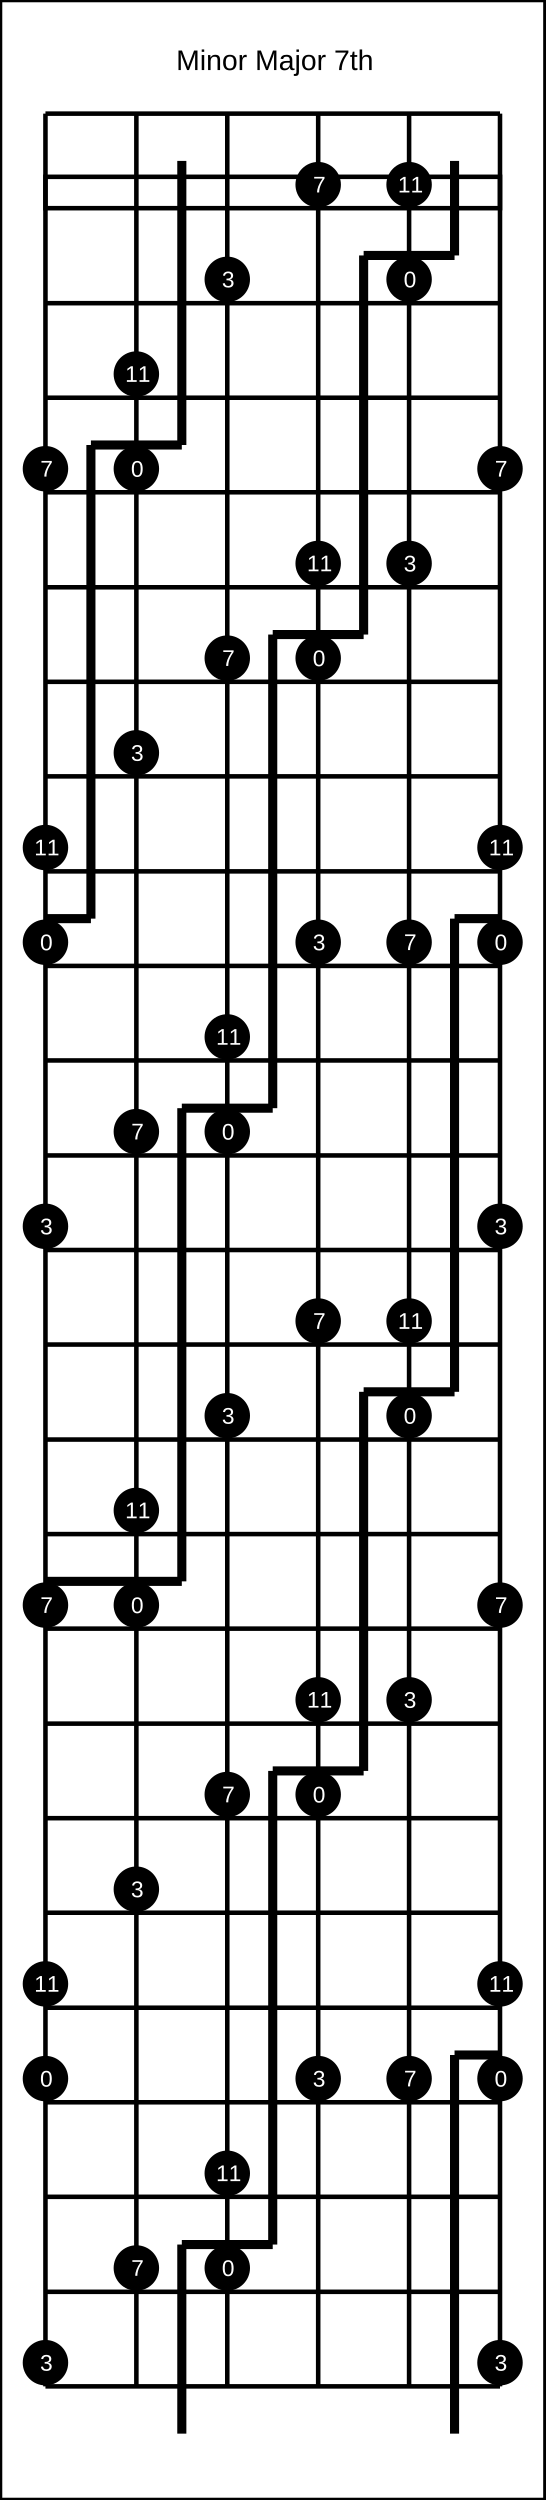
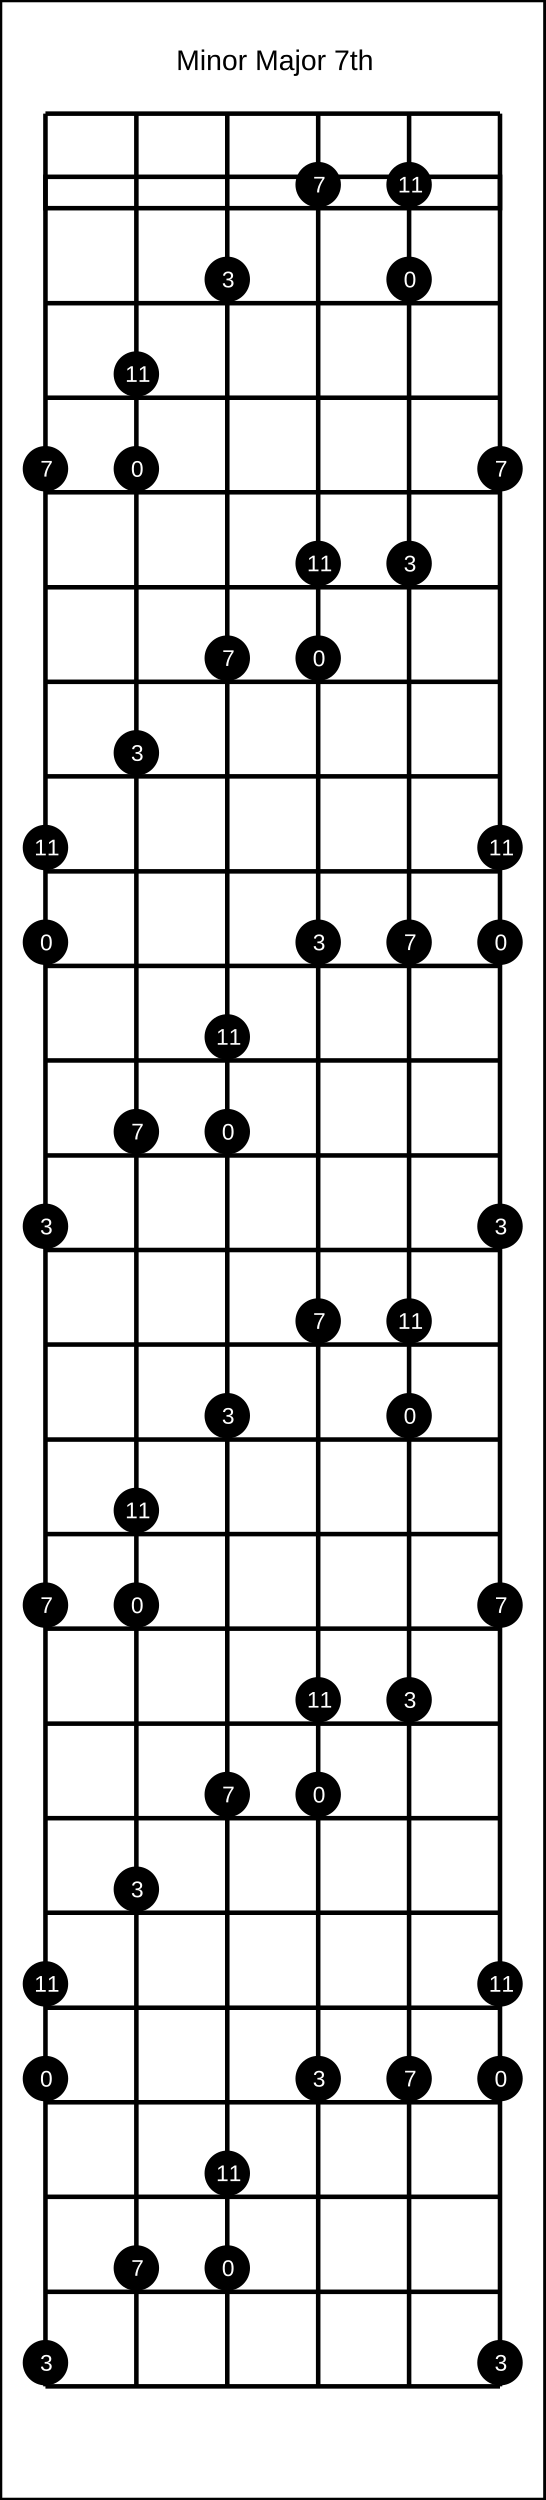
<svg xmlns="http://www.w3.org/2000/svg" xmlns:xlink="http://www.w3.org/1999/xlink" width="240pt" height="1100pt" viewBox="0 0 240 1100" version="1.1">
  <defs>
    <g>
      <symbol overflow="visible" id="glyph0-0">
        <path style="stroke:none;" d="M 1.25 -8.594 L 8.125 -8.594 L 8.125 0 L 1.25 0 Z M 1.719 -8.141 L 1.719 -0.469 L 7.656 -0.469 L 7.656 -8.141 Z M 1.719 -8.141 " />
      </symbol>
      <symbol overflow="visible" id="glyph0-1">
        <path style="stroke:none;" d="M 8.344 0 L 8.344 -5.734 C 8.344 -6.367 8.359 -6.977 8.391 -7.562 C 8.191 -6.832 8.016 -6.266 7.859 -5.859 L 5.641 0 L 4.812 0 L 2.562 -5.859 L 2.219 -6.891 L 2.016 -7.562 L 2.031 -6.891 L 2.062 -5.734 L 2.062 0 L 1.031 0 L 1.031 -8.594 L 2.562 -8.594 L 4.844 -2.641 C 4.926 -2.398 5.004 -2.141 5.078 -1.859 C 5.148 -1.586 5.203 -1.391 5.234 -1.266 C 5.266 -1.43 5.332 -1.68 5.438 -2.016 C 5.539 -2.348 5.609 -2.555 5.641 -2.641 L 7.891 -8.594 L 9.391 -8.594 L 9.391 0 Z M 8.344 0 " />
      </symbol>
      <symbol overflow="visible" id="glyph0-2">
        <path style="stroke:none;" d="M 0.844 -8.016 L 0.844 -9.062 L 1.938 -9.062 L 1.938 -8.016 Z M 0.844 0 L 0.844 -6.609 L 1.938 -6.609 L 1.938 0 Z M 0.844 0 " />
      </symbol>
      <symbol overflow="visible" id="glyph0-3">
        <path style="stroke:none;" d="M 5.031 0 L 5.031 -4.188 C 5.031 -4.625 4.988 -4.961 4.906 -5.203 C 4.82 -5.441 4.688 -5.613 4.5 -5.719 C 4.312 -5.82 4.035 -5.875 3.672 -5.875 C 3.141 -5.875 2.723 -5.691 2.422 -5.328 C 2.117 -4.973 1.969 -4.473 1.969 -3.828 L 1.969 0 L 0.859 0 L 0.859 -5.188 C 0.859 -5.957 0.848 -6.43 0.828 -6.609 L 1.875 -6.609 C 1.875 -6.586 1.875 -6.531 1.875 -6.438 C 1.883 -6.352 1.891 -6.25 1.891 -6.125 C 1.898 -6.008 1.91 -5.789 1.922 -5.469 L 1.938 -5.469 C 2.188 -5.926 2.477 -6.25 2.812 -6.438 C 3.145 -6.625 3.555 -6.719 4.047 -6.719 C 4.773 -6.719 5.305 -6.535 5.641 -6.172 C 5.973 -5.816 6.141 -5.227 6.141 -4.406 L 6.141 0 Z M 5.031 0 " />
      </symbol>
      <symbol overflow="visible" id="glyph0-4">
        <path style="stroke:none;" d="M 6.422 -3.312 C 6.422 -2.156 6.164 -1.289 5.656 -0.719 C 5.156 -0.156 4.422 0.125 3.453 0.125 C 2.484 0.125 1.754 -0.164 1.266 -0.75 C 0.773 -1.344 0.531 -2.195 0.531 -3.312 C 0.531 -5.582 1.516 -6.719 3.484 -6.719 C 4.492 -6.719 5.234 -6.441 5.703 -5.891 C 6.18 -5.336 6.422 -4.477 6.422 -3.312 Z M 5.281 -3.312 C 5.281 -4.219 5.145 -4.879 4.875 -5.297 C 4.602 -5.711 4.145 -5.922 3.5 -5.922 C 2.863 -5.922 2.398 -5.707 2.109 -5.281 C 1.816 -4.863 1.672 -4.207 1.672 -3.312 C 1.672 -2.438 1.812 -1.781 2.094 -1.344 C 2.383 -0.906 2.832 -0.688 3.438 -0.688 C 4.094 -0.688 4.562 -0.895 4.844 -1.312 C 5.133 -1.738 5.281 -2.406 5.281 -3.312 Z M 5.281 -3.312 " />
      </symbol>
      <symbol overflow="visible" id="glyph0-5">
        <path style="stroke:none;" d="M 0.859 0 L 0.859 -5.062 C 0.859 -5.531 0.848 -6.047 0.828 -6.609 L 1.875 -6.609 C 1.906 -5.859 1.922 -5.406 1.922 -5.25 L 1.938 -5.25 C 2.113 -5.82 2.316 -6.207 2.547 -6.406 C 2.773 -6.613 3.098 -6.719 3.516 -6.719 C 3.66 -6.719 3.805 -6.703 3.953 -6.672 L 3.953 -5.656 C 3.805 -5.695 3.613 -5.719 3.375 -5.719 C 2.914 -5.719 2.566 -5.52 2.328 -5.125 C 2.086 -4.738 1.969 -4.176 1.969 -3.438 L 1.969 0 Z M 0.859 0 " />
      </symbol>
      <symbol overflow="visible" id="glyph0-6">
        <path style="stroke:none;" d="" />
      </symbol>
      <symbol overflow="visible" id="glyph0-7">
        <path style="stroke:none;" d="M 2.531 0.125 C 1.863 0.125 1.363 -0.047 1.031 -0.391 C 0.695 -0.742 0.531 -1.227 0.531 -1.844 C 0.531 -2.531 0.754 -3.055 1.203 -3.422 C 1.648 -3.785 2.375 -3.977 3.375 -4 L 4.859 -4.031 L 4.859 -4.391 C 4.859 -4.922 4.742 -5.301 4.516 -5.531 C 4.297 -5.77 3.941 -5.891 3.453 -5.891 C 2.953 -5.891 2.586 -5.805 2.359 -5.641 C 2.141 -5.473 2.008 -5.207 1.969 -4.844 L 0.828 -4.938 C 1.016 -6.125 1.895 -6.719 3.469 -6.719 C 4.301 -6.719 4.926 -6.523 5.344 -6.141 C 5.758 -5.766 5.969 -5.219 5.969 -4.5 L 5.969 -1.656 C 5.969 -1.332 6.008 -1.086 6.094 -0.922 C 6.188 -0.754 6.352 -0.672 6.594 -0.672 C 6.695 -0.672 6.816 -0.688 6.953 -0.719 L 6.953 -0.031 C 6.672 0.031 6.391 0.062 6.109 0.062 C 5.703 0.062 5.406 -0.039 5.219 -0.25 C 5.031 -0.469 4.926 -0.805 4.906 -1.266 L 4.859 -1.266 C 4.578 -0.754 4.25 -0.395 3.875 -0.188 C 3.508 0.02 3.062 0.125 2.531 0.125 Z M 2.781 -0.703 C 3.176 -0.703 3.531 -0.789 3.844 -0.969 C 4.164 -1.156 4.414 -1.406 4.594 -1.719 C 4.77 -2.039 4.859 -2.375 4.859 -2.719 L 4.859 -3.266 L 3.656 -3.234 C 3.145 -3.223 2.754 -3.172 2.484 -3.078 C 2.223 -2.984 2.02 -2.832 1.875 -2.625 C 1.727 -2.414 1.656 -2.148 1.656 -1.828 C 1.656 -1.461 1.75 -1.18 1.938 -0.984 C 2.133 -0.797 2.414 -0.703 2.781 -0.703 Z M 2.781 -0.703 " />
      </symbol>
      <symbol overflow="visible" id="glyph0-8">
        <path style="stroke:none;" d="M 0.844 -8.016 L 0.844 -9.062 L 1.938 -9.062 L 1.938 -8.016 Z M 1.938 0.812 C 1.938 1.438 1.812 1.891 1.562 2.172 C 1.32 2.453 0.957 2.594 0.469 2.594 C 0.156 2.594 -0.102 2.578 -0.312 2.547 L -0.312 1.688 L 0.078 1.734 C 0.359 1.734 0.555 1.656 0.672 1.5 C 0.785 1.352 0.844 1.07 0.844 0.656 L 0.844 -6.609 L 1.938 -6.609 Z M 1.938 0.812 " />
      </symbol>
      <symbol overflow="visible" id="glyph0-9">
        <path style="stroke:none;" d="M 6.328 -7.703 C 5.441 -6.359 4.816 -5.305 4.453 -4.547 C 4.098 -3.785 3.828 -3.035 3.641 -2.297 C 3.461 -1.555 3.375 -0.789 3.375 0 L 2.234 0 C 2.234 -1.094 2.461 -2.25 2.922 -3.469 C 3.391 -4.688 4.172 -6.086 5.266 -7.672 L 0.641 -7.672 L 0.641 -8.594 L 6.328 -8.594 Z M 6.328 -7.703 " />
      </symbol>
      <symbol overflow="visible" id="glyph0-10">
        <path style="stroke:none;" d="M 3.375 -0.047 C 3.02 0.047 2.648 0.094 2.266 0.094 C 1.391 0.094 0.953 -0.398 0.953 -1.391 L 0.953 -5.797 L 0.188 -5.797 L 0.188 -6.609 L 1 -6.609 L 1.312 -8.078 L 2.047 -8.078 L 2.047 -6.609 L 3.266 -6.609 L 3.266 -5.797 L 2.047 -5.797 L 2.047 -1.641 C 2.047 -1.316 2.098 -1.094 2.203 -0.969 C 2.305 -0.844 2.488 -0.781 2.75 -0.781 C 2.895 -0.781 3.102 -0.805 3.375 -0.859 Z M 3.375 -0.047 " />
      </symbol>
      <symbol overflow="visible" id="glyph0-11">
        <path style="stroke:none;" d="M 1.938 -5.469 C 2.164 -5.906 2.445 -6.223 2.781 -6.422 C 3.113 -6.617 3.535 -6.719 4.047 -6.719 C 4.766 -6.719 5.289 -6.539 5.625 -6.188 C 5.969 -5.832 6.141 -5.238 6.141 -4.406 L 6.141 0 L 5.031 0 L 5.031 -4.188 C 5.031 -4.656 4.988 -5 4.906 -5.219 C 4.82 -5.445 4.68 -5.613 4.484 -5.719 C 4.285 -5.82 4.016 -5.875 3.672 -5.875 C 3.16 -5.875 2.75 -5.691 2.438 -5.328 C 2.125 -4.973 1.969 -4.492 1.969 -3.891 L 1.969 0 L 0.859 0 L 0.859 -9.062 L 1.969 -9.062 L 1.969 -6.703 C 1.969 -6.453 1.957 -6.191 1.938 -5.922 C 1.926 -5.66 1.922 -5.508 1.922 -5.469 Z M 1.938 -5.469 " />
      </symbol>
      <symbol overflow="visible" id="glyph1-0">
        <path style="stroke:none;" d="M 1 -6.875 L 6.5 -6.875 L 6.5 0 L 1 0 Z M 1.375 -6.516 L 1.375 -0.375 L 6.125 -0.375 L 6.125 -6.516 Z M 1.375 -6.516 " />
      </symbol>
      <symbol overflow="visible" id="glyph1-1">
        <path style="stroke:none;" d="M 5.172 -3.438 C 5.172 -2.289 4.969 -1.414 4.562 -0.812 C 4.156 -0.207 3.555 0.094 2.766 0.094 C 1.973 0.094 1.379 -0.203 0.984 -0.797 C 0.586 -1.398 0.391 -2.281 0.391 -3.438 C 0.391 -4.625 0.582 -5.508 0.969 -6.094 C 1.352 -6.688 1.961 -6.984 2.797 -6.984 C 3.609 -6.984 4.207 -6.688 4.594 -6.094 C 4.977 -5.5 5.172 -4.613 5.172 -3.438 Z M 4.281 -3.438 C 4.281 -4.438 4.164 -5.156 3.938 -5.594 C 3.707 -6.039 3.328 -6.266 2.797 -6.266 C 2.254 -6.266 1.863 -6.047 1.625 -5.609 C 1.395 -5.172 1.281 -4.445 1.281 -3.438 C 1.281 -2.469 1.398 -1.754 1.641 -1.297 C 1.879 -0.848 2.258 -0.625 2.781 -0.625 C 3.301 -0.625 3.68 -0.852 3.922 -1.312 C 4.16 -1.77 4.281 -2.477 4.281 -3.438 Z M 4.281 -3.438 " />
      </symbol>
      <symbol overflow="visible" id="glyph1-2">
        <path style="stroke:none;" d="M 5.125 -1.906 C 5.125 -1.27 4.922 -0.773 4.516 -0.422 C 4.109 -0.078 3.531 0.094 2.781 0.094 C 2.094 0.094 1.539 -0.062 1.125 -0.375 C 0.707 -0.688 0.457 -1.148 0.375 -1.766 L 1.297 -1.844 C 1.41 -1.031 1.906 -0.625 2.781 -0.625 C 3.227 -0.625 3.578 -0.734 3.828 -0.953 C 4.078 -1.172 4.203 -1.492 4.203 -1.922 C 4.203 -2.297 4.055 -2.586 3.766 -2.797 C 3.484 -3.016 3.07 -3.125 2.531 -3.125 L 2.031 -3.125 L 2.031 -3.875 L 2.516 -3.875 C 2.992 -3.875 3.363 -3.977 3.625 -4.188 C 3.895 -4.406 4.031 -4.695 4.031 -5.062 C 4.031 -5.438 3.922 -5.727 3.703 -5.938 C 3.484 -6.156 3.16 -6.266 2.734 -6.266 C 2.348 -6.266 2.035 -6.164 1.797 -5.969 C 1.555 -5.77 1.414 -5.488 1.375 -5.125 L 0.5 -5.188 C 0.562 -5.75 0.789 -6.188 1.188 -6.5 C 1.594 -6.82 2.113 -6.984 2.75 -6.984 C 3.438 -6.984 3.973 -6.82 4.359 -6.5 C 4.742 -6.176 4.938 -5.727 4.938 -5.156 C 4.938 -4.719 4.812 -4.359 4.562 -4.078 C 4.312 -3.805 3.953 -3.625 3.484 -3.531 L 3.484 -3.516 C 4.004 -3.453 4.406 -3.273 4.688 -2.984 C 4.977 -2.703 5.125 -2.344 5.125 -1.906 Z M 5.125 -1.906 " />
      </symbol>
      <symbol overflow="visible" id="glyph1-3">
        <path style="stroke:none;" d="M 5.062 -6.172 C 4.352 -5.098 3.852 -4.254 3.562 -3.641 C 3.281 -3.035 3.066 -2.438 2.922 -1.844 C 2.773 -1.25 2.703 -0.633 2.703 0 L 1.781 0 C 1.781 -0.875 1.969 -1.797 2.344 -2.766 C 2.719 -3.742 3.336 -4.867 4.203 -6.141 L 0.516 -6.141 L 0.516 -6.875 L 5.062 -6.875 Z M 5.062 -6.172 " />
      </symbol>
      <symbol overflow="visible" id="glyph1-4">
        <path style="stroke:none;" d="M 0.766 0 L 0.766 -0.75 L 2.516 -0.75 L 2.516 -6.047 L 0.969 -4.938 L 0.969 -5.766 L 2.594 -6.875 L 3.406 -6.875 L 3.406 -0.75 L 5.078 -0.75 L 5.078 0 Z M 0.766 0 " />
      </symbol>
    </g>
  </defs>
-   <g id="surface111">
+   <g id="surface126">
    <path style="fill:none;stroke-width:0.01;stroke-linecap:butt;stroke-linejoin:miter;stroke:rgb(0%,0%,0%);stroke-opacity:1;stroke-miterlimit:10;" d="M 0 0 L 1.2 0 L 1.2 5.5 L 0 5.5 Z M 0 0 " transform="matrix(200,0,0,200,0,0)" />
    <g style="fill:rgb(0%,0%,0%);fill-opacity:1;">
      <use xlink:href="#glyph0-1" x="77.5" y="30.824" />
      <use xlink:href="#glyph0-2" x="87.913" y="30.824" />
      <use xlink:href="#glyph0-3" x="90.69" y="30.824" />
      <use xlink:href="#glyph0-4" x="97.642" y="30.824" />
      <use xlink:href="#glyph0-5" x="104.594" y="30.824" />
      <use xlink:href="#glyph0-6" x="108.756" y="30.824" />
      <use xlink:href="#glyph0-1" x="112.229" y="30.824" />
      <use xlink:href="#glyph0-7" x="122.642" y="30.824" />
      <use xlink:href="#glyph0-8" x="129.594" y="30.824" />
      <use xlink:href="#glyph0-4" x="132.371" y="30.824" />
      <use xlink:href="#glyph0-5" x="139.323" y="30.824" />
      <use xlink:href="#glyph0-6" x="143.485" y="30.824" />
      <use xlink:href="#glyph0-9" x="146.958" y="30.824" />
      <use xlink:href="#glyph0-10" x="153.91" y="30.824" />
      <use xlink:href="#glyph0-11" x="157.383" y="30.824" />
    </g>
    <path style="fill:none;stroke-width:0.01;stroke-linecap:butt;stroke-linejoin:miter;stroke:rgb(100%,100%,100%);stroke-opacity:1;stroke-miterlimit:10;" d="M 0 0 L 1 0 L 1 5 L 0 5 Z M 0 0 " transform="matrix(200,0,0,200,20,50)" />
    <path style="fill:none;stroke-width:0.01;stroke-linecap:butt;stroke-linejoin:miter;stroke:rgb(0%,0%,0%);stroke-opacity:1;stroke-miterlimit:10;" d="M 0 0.139 L 1 0.139 L 1 0.208 L 0 0.208 Z M 0 0 L 1 0 M 0 0.208 L 1 0.208 M 0 0.417 L 1 0.417 M 0 0.625 L 1 0.625 M 0 0.833 L 1 0.833 M 0 1.042 L 1 1.042 M 0 1.25 L 1 1.25 M 0 1.458 L 1 1.458 M 0 1.667 L 1 1.667 M 0 1.875 L 1 1.875 M 0 2.083 L 1 2.083 M 0 2.292 L 1 2.292 M 0 2.5 L 1 2.5 M 0 2.708 L 1 2.708 M 0 2.917 L 1 2.917 M 0 3.125 L 1 3.125 M 0 3.333 L 1 3.333 M 0 3.542 L 1 3.542 M 0 3.75 L 1 3.75 M 0 3.958 L 1 3.958 M 0 4.167 L 1 4.167 M 0 4.375 L 1 4.375 M 0 4.583 L 1 4.583 M 0 4.792 L 1 4.792 M 0 5 L 1 5 " transform="matrix(200,0,0,200,20,50)" />
    <path style="fill:none;stroke-width:0.01;stroke-linecap:butt;stroke-linejoin:miter;stroke:rgb(0%,0%,0%);stroke-opacity:1;stroke-miterlimit:10;" d="M 0 0 L 0 5 M 0.2 0 L 0.2 5 M 0.4 0 L 0.4 5 M 0.6 0 L 0.6 5 M 0.8 0 L 0.8 5 M 1 0 L 1 5 " transform="matrix(200,0,0,200,20,50)" />
-     <path style="fill:none;stroke-width:0.02;stroke-linecap:butt;stroke-linejoin:miter;stroke:rgb(0%,0%,0%);stroke-opacity:1;stroke-miterlimit:10;" d="M 0.3 0.104 L 0.3 0.312 M 0.3 0.312 L 0.3 0.521 M 0.3 0.521 L 0.3 0.729 M 0.3 0.729 L 0.1 0.729 M 0.1 0.729 L 0.1 0.938 M 0.1 0.938 L 0.1 1.146 M 0.1 1.146 L 0.1 1.354 M 0.1 1.354 L 0.1 1.562 M 0.1 1.562 L 0.1 1.771 M 0.1 1.771 L 0 1.771 M 0 1.771 " transform="matrix(200,0,0,200,20,50)" />
-     <path style="fill:none;stroke-width:0.02;stroke-linecap:butt;stroke-linejoin:miter;stroke:rgb(0%,0%,0%);stroke-opacity:1;stroke-miterlimit:10;" d="M 0.9 0.104 L 0.9 0.312 M 0.9 0.312 L 0.7 0.312 M 0.7 0.312 L 0.7 1.146 M 0.7 1.146 L 0.5 1.146 M 0.5 1.146 L 0.5 2.188 M 0.5 2.188 L 0.3 2.188 M 0.3 2.188 L 0.3 3.229 M 0.3 3.229 L 0.1 3.229 M 0.1 3.229 L 0 3.229 M 0 3.229 " transform="matrix(200,0,0,200,20,50)" />
-     <path style="fill:none;stroke-width:0.02;stroke-linecap:butt;stroke-linejoin:miter;stroke:rgb(0%,0%,0%);stroke-opacity:1;stroke-miterlimit:10;" d="M 1 1.771 L 0.9 1.771 M 0.9 1.771 L 0.9 2.812 M 0.9 2.812 L 0.7 2.812 M 0.7 2.812 L 0.7 3.646 M 0.7 3.646 L 0.5 3.646 M 0.5 3.646 L 0.5 4.688 M 0.5 4.688 L 0.3 4.688 M 0.3 4.688 L 0.3 5.104 M 0.3 5.104 " transform="matrix(200,0,0,200,20,50)" />
-     <path style="fill:none;stroke-width:0.02;stroke-linecap:butt;stroke-linejoin:miter;stroke:rgb(0%,0%,0%);stroke-opacity:1;stroke-miterlimit:10;" d="M 1 4.271 L 0.9 4.271 M 0.9 4.271 L 0.9 5.104 M 0.9 5.104 " transform="matrix(200,0,0,200,20,50)" />
    <path style=" stroke:none;fill-rule:nonzero;fill:rgb(0%,0%,0%);fill-opacity:1;" d="M 30 414.582 C 30 420.105 25.523 424.582 20 424.582 C 14.477 424.582 10 420.105 10 414.582 C 10 409.059 14.477 404.582 20 404.582 C 25.523 404.582 30 409.059 30 414.582 " />
    <g style="fill:rgb(100%,100%,100%);fill-opacity:1;">
      <use xlink:href="#glyph1-1" x="17.609" y="418.125" />
    </g>
    <path style=" stroke:none;fill-rule:nonzero;fill:rgb(0%,0%,0%);fill-opacity:1;" d="M 23.172 418.125 L 30 914.582 C 30 920.105 25.523 924.582 20 924.582 C 14.477 924.582 10 920.105 10 914.582 C 10 909.059 14.477 904.582 20 904.582 C 25.523 904.582 30 909.059 30 914.582 " />
    <g style="fill:rgb(100%,100%,100%);fill-opacity:1;">
      <use xlink:href="#glyph1-1" x="17.609" y="918.125" />
    </g>
    <path style=" stroke:none;fill-rule:nonzero;fill:rgb(0%,0%,0%);fill-opacity:1;" d="M 23.172 918.125 L 70 206.25 C 70 211.773 65.523 216.25 60 216.25 C 54.477 216.25 50 211.773 50 206.25 C 50 200.727 54.477 196.25 60 196.25 C 65.523 196.25 70 200.727 70 206.25 " />
    <g style="fill:rgb(100%,100%,100%);fill-opacity:1;">
      <use xlink:href="#glyph1-1" x="57.609" y="209.789" />
    </g>
    <path style=" stroke:none;fill-rule:nonzero;fill:rgb(0%,0%,0%);fill-opacity:1;" d="M 63.172 209.789 L 70 706.25 C 70 711.773 65.523 716.25 60 716.25 C 54.477 716.25 50 711.773 50 706.25 C 50 700.727 54.477 696.25 60 696.25 C 65.523 696.25 70 700.727 70 706.25 " />
    <g style="fill:rgb(100%,100%,100%);fill-opacity:1;">
      <use xlink:href="#glyph1-1" x="57.609" y="709.789" />
    </g>
    <path style=" stroke:none;fill-rule:nonzero;fill:rgb(0%,0%,0%);fill-opacity:1;" d="M 63.172 709.789 L 110 497.918 C 110 503.441 105.523 507.918 100 507.918 C 94.477 507.918 90 503.441 90 497.918 C 90 492.395 94.477 487.918 100 487.918 C 105.523 487.918 110 492.395 110 497.918 " />
    <g style="fill:rgb(100%,100%,100%);fill-opacity:1;">
      <use xlink:href="#glyph1-1" x="97.609" y="501.457" />
    </g>
    <path style=" stroke:none;fill-rule:nonzero;fill:rgb(0%,0%,0%);fill-opacity:1;" d="M 103.172 501.457 L 110 997.918 C 110 1003.441 105.523 1007.918 100 1007.918 C 94.477 1007.918 90 1003.441 90 997.918 C 90 992.395 94.477 987.918 100 987.918 C 105.523 987.918 110 992.395 110 997.918 " />
    <g style="fill:rgb(100%,100%,100%);fill-opacity:1;">
      <use xlink:href="#glyph1-1" x="97.609" y="1001.457" />
    </g>
    <path style=" stroke:none;fill-rule:nonzero;fill:rgb(0%,0%,0%);fill-opacity:1;" d="M 103.172 1001.457 L 150 289.582 C 150 295.105 145.523 299.582 140 299.582 C 134.477 299.582 130 295.105 130 289.582 C 130 284.059 134.477 279.582 140 279.582 C 145.523 279.582 150 284.059 150 289.582 " />
    <g style="fill:rgb(100%,100%,100%);fill-opacity:1;">
      <use xlink:href="#glyph1-1" x="137.609" y="293.125" />
    </g>
    <path style=" stroke:none;fill-rule:nonzero;fill:rgb(0%,0%,0%);fill-opacity:1;" d="M 143.172 293.125 L 150 789.582 C 150 795.105 145.523 799.582 140 799.582 C 134.477 799.582 130 795.105 130 789.582 C 130 784.059 134.477 779.582 140 779.582 C 145.523 779.582 150 784.059 150 789.582 " />
    <g style="fill:rgb(100%,100%,100%);fill-opacity:1;">
      <use xlink:href="#glyph1-1" x="137.609" y="793.125" />
    </g>
    <path style=" stroke:none;fill-rule:nonzero;fill:rgb(0%,0%,0%);fill-opacity:1;" d="M 143.172 793.125 L 190 122.918 C 190 128.441 185.523 132.918 180 132.918 C 174.477 132.918 170 128.441 170 122.918 C 170 117.395 174.477 112.918 180 112.918 C 185.523 112.918 190 117.395 190 122.918 " />
    <g style="fill:rgb(100%,100%,100%);fill-opacity:1;">
      <use xlink:href="#glyph1-1" x="177.609" y="126.457" />
    </g>
    <path style=" stroke:none;fill-rule:nonzero;fill:rgb(0%,0%,0%);fill-opacity:1;" d="M 183.172 126.457 L 190 622.918 C 190 628.441 185.523 632.918 180 632.918 C 174.477 632.918 170 628.441 170 622.918 C 170 617.395 174.477 612.918 180 612.918 C 185.523 612.918 190 617.395 190 622.918 " />
    <g style="fill:rgb(100%,100%,100%);fill-opacity:1;">
      <use xlink:href="#glyph1-1" x="177.609" y="626.457" />
    </g>
    <path style=" stroke:none;fill-rule:nonzero;fill:rgb(0%,0%,0%);fill-opacity:1;" d="M 183.172 626.457 L 230 414.582 C 230 420.105 225.523 424.582 220 424.582 C 214.477 424.582 210 420.105 210 414.582 C 210 409.059 214.477 404.582 220 404.582 C 225.523 404.582 230 409.059 230 414.582 " />
    <g style="fill:rgb(100%,100%,100%);fill-opacity:1;">
      <use xlink:href="#glyph1-1" x="217.609" y="418.125" />
    </g>
    <path style=" stroke:none;fill-rule:nonzero;fill:rgb(0%,0%,0%);fill-opacity:1;" d="M 223.172 418.125 L 230 914.582 C 230 920.105 225.523 924.582 220 924.582 C 214.477 924.582 210 920.105 210 914.582 C 210 909.059 214.477 904.582 220 904.582 C 225.523 904.582 230 909.059 230 914.582 " />
    <g style="fill:rgb(100%,100%,100%);fill-opacity:1;">
      <use xlink:href="#glyph1-1" x="217.609" y="918.125" />
    </g>
    <path style=" stroke:none;fill-rule:nonzero;fill:rgb(0%,0%,0%);fill-opacity:1;" d="M 223.172 918.125 L 30 539.582 C 30 545.105 25.523 549.582 20 549.582 C 14.477 549.582 10 545.105 10 539.582 C 10 534.059 14.477 529.582 20 529.582 C 25.523 529.582 30 534.059 30 539.582 " />
    <g style="fill:rgb(100%,100%,100%);fill-opacity:1;">
      <use xlink:href="#glyph1-2" x="17.629" y="543.125" />
    </g>
    <path style=" stroke:none;fill-rule:nonzero;fill:rgb(0%,0%,0%);fill-opacity:1;" d="M 23.191 543.125 L 30 1039.582 C 30 1045.105 25.523 1049.582 20 1049.582 C 14.477 1049.582 10 1045.105 10 1039.582 C 10 1034.059 14.477 1029.582 20 1029.582 C 25.523 1029.582 30 1034.059 30 1039.582 " />
    <g style="fill:rgb(100%,100%,100%);fill-opacity:1;">
      <use xlink:href="#glyph1-2" x="17.629" y="1043.125" />
    </g>
    <path style=" stroke:none;fill-rule:nonzero;fill:rgb(0%,0%,0%);fill-opacity:1;" d="M 23.191 1043.125 L 70 331.25 C 70 336.773 65.523 341.25 60 341.25 C 54.477 341.25 50 336.773 50 331.25 C 50 325.727 54.477 321.25 60 321.25 C 65.523 321.25 70 325.727 70 331.25 " />
    <g style="fill:rgb(100%,100%,100%);fill-opacity:1;">
      <use xlink:href="#glyph1-2" x="57.629" y="334.789" />
    </g>
    <path style=" stroke:none;fill-rule:nonzero;fill:rgb(0%,0%,0%);fill-opacity:1;" d="M 63.191 334.789 L 70 831.25 C 70 836.773 65.523 841.25 60 841.25 C 54.477 841.25 50 836.773 50 831.25 C 50 825.727 54.477 821.25 60 821.25 C 65.523 821.25 70 825.727 70 831.25 " />
    <g style="fill:rgb(100%,100%,100%);fill-opacity:1;">
      <use xlink:href="#glyph1-2" x="57.629" y="834.789" />
    </g>
    <path style=" stroke:none;fill-rule:nonzero;fill:rgb(0%,0%,0%);fill-opacity:1;" d="M 63.191 834.789 L 110 122.918 C 110 128.441 105.523 132.918 100 132.918 C 94.477 132.918 90 128.441 90 122.918 C 90 117.395 94.477 112.918 100 112.918 C 105.523 112.918 110 117.395 110 122.918 " />
    <g style="fill:rgb(100%,100%,100%);fill-opacity:1;">
      <use xlink:href="#glyph1-2" x="97.629" y="126.457" />
    </g>
    <path style=" stroke:none;fill-rule:nonzero;fill:rgb(0%,0%,0%);fill-opacity:1;" d="M 103.191 126.457 L 110 622.918 C 110 628.441 105.523 632.918 100 632.918 C 94.477 632.918 90 628.441 90 622.918 C 90 617.395 94.477 612.918 100 612.918 C 105.523 612.918 110 617.395 110 622.918 " />
    <g style="fill:rgb(100%,100%,100%);fill-opacity:1;">
      <use xlink:href="#glyph1-2" x="97.629" y="626.457" />
    </g>
    <path style=" stroke:none;fill-rule:nonzero;fill:rgb(0%,0%,0%);fill-opacity:1;" d="M 103.191 626.457 L 150 414.582 C 150 420.105 145.523 424.582 140 424.582 C 134.477 424.582 130 420.105 130 414.582 C 130 409.059 134.477 404.582 140 404.582 C 145.523 404.582 150 409.059 150 414.582 " />
    <g style="fill:rgb(100%,100%,100%);fill-opacity:1;">
      <use xlink:href="#glyph1-2" x="137.629" y="418.125" />
    </g>
    <path style=" stroke:none;fill-rule:nonzero;fill:rgb(0%,0%,0%);fill-opacity:1;" d="M 143.191 418.125 L 150 914.582 C 150 920.105 145.523 924.582 140 924.582 C 134.477 924.582 130 920.105 130 914.582 C 130 909.059 134.477 904.582 140 904.582 C 145.523 904.582 150 909.059 150 914.582 " />
    <g style="fill:rgb(100%,100%,100%);fill-opacity:1;">
      <use xlink:href="#glyph1-2" x="137.629" y="918.125" />
    </g>
    <path style=" stroke:none;fill-rule:nonzero;fill:rgb(0%,0%,0%);fill-opacity:1;" d="M 143.191 918.125 L 190 247.918 C 190 253.441 185.523 257.918 180 257.918 C 174.477 257.918 170 253.441 170 247.918 C 170 242.395 174.477 237.918 180 237.918 C 185.523 237.918 190 242.395 190 247.918 " />
    <g style="fill:rgb(100%,100%,100%);fill-opacity:1;">
      <use xlink:href="#glyph1-2" x="177.629" y="251.457" />
    </g>
    <path style=" stroke:none;fill-rule:nonzero;fill:rgb(0%,0%,0%);fill-opacity:1;" d="M 183.191 251.457 L 190 747.918 C 190 753.441 185.523 757.918 180 757.918 C 174.477 757.918 170 753.441 170 747.918 C 170 742.395 174.477 737.918 180 737.918 C 185.523 737.918 190 742.395 190 747.918 " />
    <g style="fill:rgb(100%,100%,100%);fill-opacity:1;">
      <use xlink:href="#glyph1-2" x="177.629" y="751.457" />
    </g>
    <path style=" stroke:none;fill-rule:nonzero;fill:rgb(0%,0%,0%);fill-opacity:1;" d="M 183.191 751.457 L 230 539.582 C 230 545.105 225.523 549.582 220 549.582 C 214.477 549.582 210 545.105 210 539.582 C 210 534.059 214.477 529.582 220 529.582 C 225.523 529.582 230 534.059 230 539.582 " />
    <g style="fill:rgb(100%,100%,100%);fill-opacity:1;">
      <use xlink:href="#glyph1-2" x="217.629" y="543.125" />
    </g>
    <path style=" stroke:none;fill-rule:nonzero;fill:rgb(0%,0%,0%);fill-opacity:1;" d="M 223.191 543.125 L 230 1039.582 C 230 1045.105 225.523 1049.582 220 1049.582 C 214.477 1049.582 210 1045.105 210 1039.582 C 210 1034.059 214.477 1029.582 220 1029.582 C 225.523 1029.582 230 1034.059 230 1039.582 " />
    <g style="fill:rgb(100%,100%,100%);fill-opacity:1;">
      <use xlink:href="#glyph1-2" x="217.629" y="1043.125" />
    </g>
    <path style=" stroke:none;fill-rule:nonzero;fill:rgb(0%,0%,0%);fill-opacity:1;" d="M 223.191 1043.125 L 30 206.25 C 30 211.773 25.523 216.25 20 216.25 C 14.477 216.25 10 211.773 10 206.25 C 10 200.727 14.477 196.25 20 196.25 C 25.523 196.25 30 200.727 30 206.25 " />
    <g style="fill:rgb(100%,100%,100%);fill-opacity:1;">
      <use xlink:href="#glyph1-3" x="17.727" y="209.691" />
    </g>
    <path style=" stroke:none;fill-rule:nonzero;fill:rgb(0%,0%,0%);fill-opacity:1;" d="M 23.289 209.691 L 30 706.25 C 30 711.773 25.523 716.25 20 716.25 C 14.477 716.25 10 711.773 10 706.25 C 10 700.727 14.477 696.25 20 696.25 C 25.523 696.25 30 700.727 30 706.25 " />
    <g style="fill:rgb(100%,100%,100%);fill-opacity:1;">
      <use xlink:href="#glyph1-3" x="17.727" y="709.691" />
    </g>
    <path style=" stroke:none;fill-rule:nonzero;fill:rgb(0%,0%,0%);fill-opacity:1;" d="M 23.289 709.691 L 70 497.918 C 70 503.441 65.523 507.918 60 507.918 C 54.477 507.918 50 503.441 50 497.918 C 50 492.395 54.477 487.918 60 487.918 C 65.523 487.918 70 492.395 70 497.918 " />
    <g style="fill:rgb(100%,100%,100%);fill-opacity:1;">
      <use xlink:href="#glyph1-3" x="57.727" y="501.355" />
    </g>
    <path style=" stroke:none;fill-rule:nonzero;fill:rgb(0%,0%,0%);fill-opacity:1;" d="M 63.289 501.355 L 70 997.918 C 70 1003.441 65.523 1007.918 60 1007.918 C 54.477 1007.918 50 1003.441 50 997.918 C 50 992.395 54.477 987.918 60 987.918 C 65.523 987.918 70 992.395 70 997.918 " />
    <g style="fill:rgb(100%,100%,100%);fill-opacity:1;">
      <use xlink:href="#glyph1-3" x="57.727" y="1001.355" />
    </g>
    <path style=" stroke:none;fill-rule:nonzero;fill:rgb(0%,0%,0%);fill-opacity:1;" d="M 63.289 1001.355 L 110 289.582 C 110 295.105 105.523 299.582 100 299.582 C 94.477 299.582 90 295.105 90 289.582 C 90 284.059 94.477 279.582 100 279.582 C 105.523 279.582 110 284.059 110 289.582 " />
    <g style="fill:rgb(100%,100%,100%);fill-opacity:1;">
      <use xlink:href="#glyph1-3" x="97.727" y="293.023" />
    </g>
    <path style=" stroke:none;fill-rule:nonzero;fill:rgb(0%,0%,0%);fill-opacity:1;" d="M 103.289 293.023 L 110 789.582 C 110 795.105 105.523 799.582 100 799.582 C 94.477 799.582 90 795.105 90 789.582 C 90 784.059 94.477 779.582 100 779.582 C 105.523 779.582 110 784.059 110 789.582 " />
    <g style="fill:rgb(100%,100%,100%);fill-opacity:1;">
      <use xlink:href="#glyph1-3" x="97.727" y="793.023" />
    </g>
    <path style=" stroke:none;fill-rule:nonzero;fill:rgb(0%,0%,0%);fill-opacity:1;" d="M 103.289 793.023 L 150 81.25 C 150 86.773 145.523 91.25 140 91.25 C 134.477 91.25 130 86.773 130 81.25 C 130 75.727 134.477 71.25 140 71.25 C 145.523 71.25 150 75.727 150 81.25 " />
    <g style="fill:rgb(100%,100%,100%);fill-opacity:1;">
      <use xlink:href="#glyph1-3" x="137.727" y="84.691" />
    </g>
    <path style=" stroke:none;fill-rule:nonzero;fill:rgb(0%,0%,0%);fill-opacity:1;" d="M 143.289 84.691 L 150 581.25 C 150 586.773 145.523 591.25 140 591.25 C 134.477 591.25 130 586.773 130 581.25 C 130 575.727 134.477 571.25 140 571.25 C 145.523 571.25 150 575.727 150 581.25 " />
    <g style="fill:rgb(100%,100%,100%);fill-opacity:1;">
      <use xlink:href="#glyph1-3" x="137.727" y="584.691" />
    </g>
    <path style=" stroke:none;fill-rule:nonzero;fill:rgb(0%,0%,0%);fill-opacity:1;" d="M 143.289 584.691 L 190 414.582 C 190 420.105 185.523 424.582 180 424.582 C 174.477 424.582 170 420.105 170 414.582 C 170 409.059 174.477 404.582 180 404.582 C 185.523 404.582 190 409.059 190 414.582 " />
    <g style="fill:rgb(100%,100%,100%);fill-opacity:1;">
      <use xlink:href="#glyph1-3" x="177.727" y="418.023" />
    </g>
    <path style=" stroke:none;fill-rule:nonzero;fill:rgb(0%,0%,0%);fill-opacity:1;" d="M 183.289 418.023 L 190 914.582 C 190 920.105 185.523 924.582 180 924.582 C 174.477 924.582 170 920.105 170 914.582 C 170 909.059 174.477 904.582 180 904.582 C 185.523 904.582 190 909.059 190 914.582 " />
    <g style="fill:rgb(100%,100%,100%);fill-opacity:1;">
      <use xlink:href="#glyph1-3" x="177.727" y="918.023" />
    </g>
    <path style=" stroke:none;fill-rule:nonzero;fill:rgb(0%,0%,0%);fill-opacity:1;" d="M 183.289 918.023 L 230 206.25 C 230 211.773 225.523 216.25 220 216.25 C 214.477 216.25 210 211.773 210 206.25 C 210 200.727 214.477 196.25 220 196.25 C 225.523 196.25 230 200.727 230 206.25 " />
    <g style="fill:rgb(100%,100%,100%);fill-opacity:1;">
      <use xlink:href="#glyph1-3" x="217.727" y="209.691" />
    </g>
    <path style=" stroke:none;fill-rule:nonzero;fill:rgb(0%,0%,0%);fill-opacity:1;" d="M 223.289 209.691 L 230 706.25 C 230 711.773 225.523 716.25 220 716.25 C 214.477 716.25 210 711.773 210 706.25 C 210 700.727 214.477 696.25 220 696.25 C 225.523 696.25 230 700.727 230 706.25 " />
    <g style="fill:rgb(100%,100%,100%);fill-opacity:1;">
      <use xlink:href="#glyph1-3" x="217.727" y="709.691" />
    </g>
    <path style=" stroke:none;fill-rule:nonzero;fill:rgb(0%,0%,0%);fill-opacity:1;" d="M 223.289 709.691 L 30 372.918 C 30 378.441 25.523 382.918 20 382.918 C 14.477 382.918 10 378.441 10 372.918 C 10 367.395 14.477 362.918 20 362.918 C 25.523 362.918 30 367.395 30 372.918 " />
    <g style="fill:rgb(100%,100%,100%);fill-opacity:1;">
      <use xlink:href="#glyph1-4" x="15.062" y="376.355" />
      <use xlink:href="#glyph1-4" x="20.624" y="376.355" />
    </g>
    <path style=" stroke:none;fill-rule:nonzero;fill:rgb(0%,0%,0%);fill-opacity:1;" d="M 26.188 376.355 L 30 872.918 C 30 878.441 25.523 882.918 20 882.918 C 14.477 882.918 10 878.441 10 872.918 C 10 867.395 14.477 862.918 20 862.918 C 25.523 862.918 30 867.395 30 872.918 " />
    <g style="fill:rgb(100%,100%,100%);fill-opacity:1;">
      <use xlink:href="#glyph1-4" x="15.062" y="876.355" />
      <use xlink:href="#glyph1-4" x="20.624" y="876.355" />
    </g>
    <path style=" stroke:none;fill-rule:nonzero;fill:rgb(0%,0%,0%);fill-opacity:1;" d="M 26.188 876.355 L 70 164.582 C 70 170.105 65.523 174.582 60 174.582 C 54.477 174.582 50 170.105 50 164.582 C 50 159.059 54.477 154.582 60 154.582 C 65.523 154.582 70 159.059 70 164.582 " />
    <g style="fill:rgb(100%,100%,100%);fill-opacity:1;">
      <use xlink:href="#glyph1-4" x="55.062" y="168.023" />
      <use xlink:href="#glyph1-4" x="60.624" y="168.023" />
    </g>
    <path style=" stroke:none;fill-rule:nonzero;fill:rgb(0%,0%,0%);fill-opacity:1;" d="M 66.188 168.023 L 70 664.582 C 70 670.105 65.523 674.582 60 674.582 C 54.477 674.582 50 670.105 50 664.582 C 50 659.059 54.477 654.582 60 654.582 C 65.523 654.582 70 659.059 70 664.582 " />
    <g style="fill:rgb(100%,100%,100%);fill-opacity:1;">
      <use xlink:href="#glyph1-4" x="55.062" y="668.023" />
      <use xlink:href="#glyph1-4" x="60.624" y="668.023" />
    </g>
    <path style=" stroke:none;fill-rule:nonzero;fill:rgb(0%,0%,0%);fill-opacity:1;" d="M 66.188 668.023 L 110 456.25 C 110 461.773 105.523 466.25 100 466.25 C 94.477 466.25 90 461.773 90 456.25 C 90 450.727 94.477 446.25 100 446.25 C 105.523 446.25 110 450.727 110 456.25 " />
    <g style="fill:rgb(100%,100%,100%);fill-opacity:1;">
      <use xlink:href="#glyph1-4" x="95.062" y="459.691" />
      <use xlink:href="#glyph1-4" x="100.624" y="459.691" />
    </g>
    <path style=" stroke:none;fill-rule:nonzero;fill:rgb(0%,0%,0%);fill-opacity:1;" d="M 106.188 459.691 L 110 956.25 C 110 961.773 105.523 966.25 100 966.25 C 94.477 966.25 90 961.773 90 956.25 C 90 950.727 94.477 946.25 100 946.25 C 105.523 946.25 110 950.727 110 956.25 " />
    <g style="fill:rgb(100%,100%,100%);fill-opacity:1;">
      <use xlink:href="#glyph1-4" x="95.062" y="959.691" />
      <use xlink:href="#glyph1-4" x="100.624" y="959.691" />
    </g>
    <path style=" stroke:none;fill-rule:nonzero;fill:rgb(0%,0%,0%);fill-opacity:1;" d="M 106.188 959.691 L 150 247.918 C 150 253.441 145.523 257.918 140 257.918 C 134.477 257.918 130 253.441 130 247.918 C 130 242.395 134.477 237.918 140 237.918 C 145.523 237.918 150 242.395 150 247.918 " />
    <g style="fill:rgb(100%,100%,100%);fill-opacity:1;">
      <use xlink:href="#glyph1-4" x="135.062" y="251.355" />
      <use xlink:href="#glyph1-4" x="140.624" y="251.355" />
    </g>
    <path style=" stroke:none;fill-rule:nonzero;fill:rgb(0%,0%,0%);fill-opacity:1;" d="M 146.188 251.355 L 150 747.918 C 150 753.441 145.523 757.918 140 757.918 C 134.477 757.918 130 753.441 130 747.918 C 130 742.395 134.477 737.918 140 737.918 C 145.523 737.918 150 742.395 150 747.918 " />
    <g style="fill:rgb(100%,100%,100%);fill-opacity:1;">
      <use xlink:href="#glyph1-4" x="135.062" y="751.355" />
      <use xlink:href="#glyph1-4" x="140.624" y="751.355" />
    </g>
    <path style=" stroke:none;fill-rule:nonzero;fill:rgb(0%,0%,0%);fill-opacity:1;" d="M 146.188 751.355 L 190 81.25 C 190 86.773 185.523 91.25 180 91.25 C 174.477 91.25 170 86.773 170 81.25 C 170 75.727 174.477 71.25 180 71.25 C 185.523 71.25 190 75.727 190 81.25 " />
    <g style="fill:rgb(100%,100%,100%);fill-opacity:1;">
      <use xlink:href="#glyph1-4" x="175.062" y="84.691" />
      <use xlink:href="#glyph1-4" x="180.624" y="84.691" />
    </g>
    <path style=" stroke:none;fill-rule:nonzero;fill:rgb(0%,0%,0%);fill-opacity:1;" d="M 186.188 84.691 L 190 581.25 C 190 586.773 185.523 591.25 180 591.25 C 174.477 591.25 170 586.773 170 581.25 C 170 575.727 174.477 571.25 180 571.25 C 185.523 571.25 190 575.727 190 581.25 " />
    <g style="fill:rgb(100%,100%,100%);fill-opacity:1;">
      <use xlink:href="#glyph1-4" x="175.062" y="584.691" />
      <use xlink:href="#glyph1-4" x="180.624" y="584.691" />
    </g>
    <path style=" stroke:none;fill-rule:nonzero;fill:rgb(0%,0%,0%);fill-opacity:1;" d="M 186.188 584.691 L 230 372.918 C 230 378.441 225.523 382.918 220 382.918 C 214.477 382.918 210 378.441 210 372.918 C 210 367.395 214.477 362.918 220 362.918 C 225.523 362.918 230 367.395 230 372.918 " />
    <g style="fill:rgb(100%,100%,100%);fill-opacity:1;">
      <use xlink:href="#glyph1-4" x="215.062" y="376.355" />
      <use xlink:href="#glyph1-4" x="220.624" y="376.355" />
    </g>
    <path style=" stroke:none;fill-rule:nonzero;fill:rgb(0%,0%,0%);fill-opacity:1;" d="M 226.188 376.355 L 230 872.918 C 230 878.441 225.523 882.918 220 882.918 C 214.477 882.918 210 878.441 210 872.918 C 210 867.395 214.477 862.918 220 862.918 C 225.523 862.918 230 867.395 230 872.918 " />
    <g style="fill:rgb(100%,100%,100%);fill-opacity:1;">
      <use xlink:href="#glyph1-4" x="215.062" y="876.355" />
      <use xlink:href="#glyph1-4" x="220.624" y="876.355" />
    </g>
  </g>
</svg>
